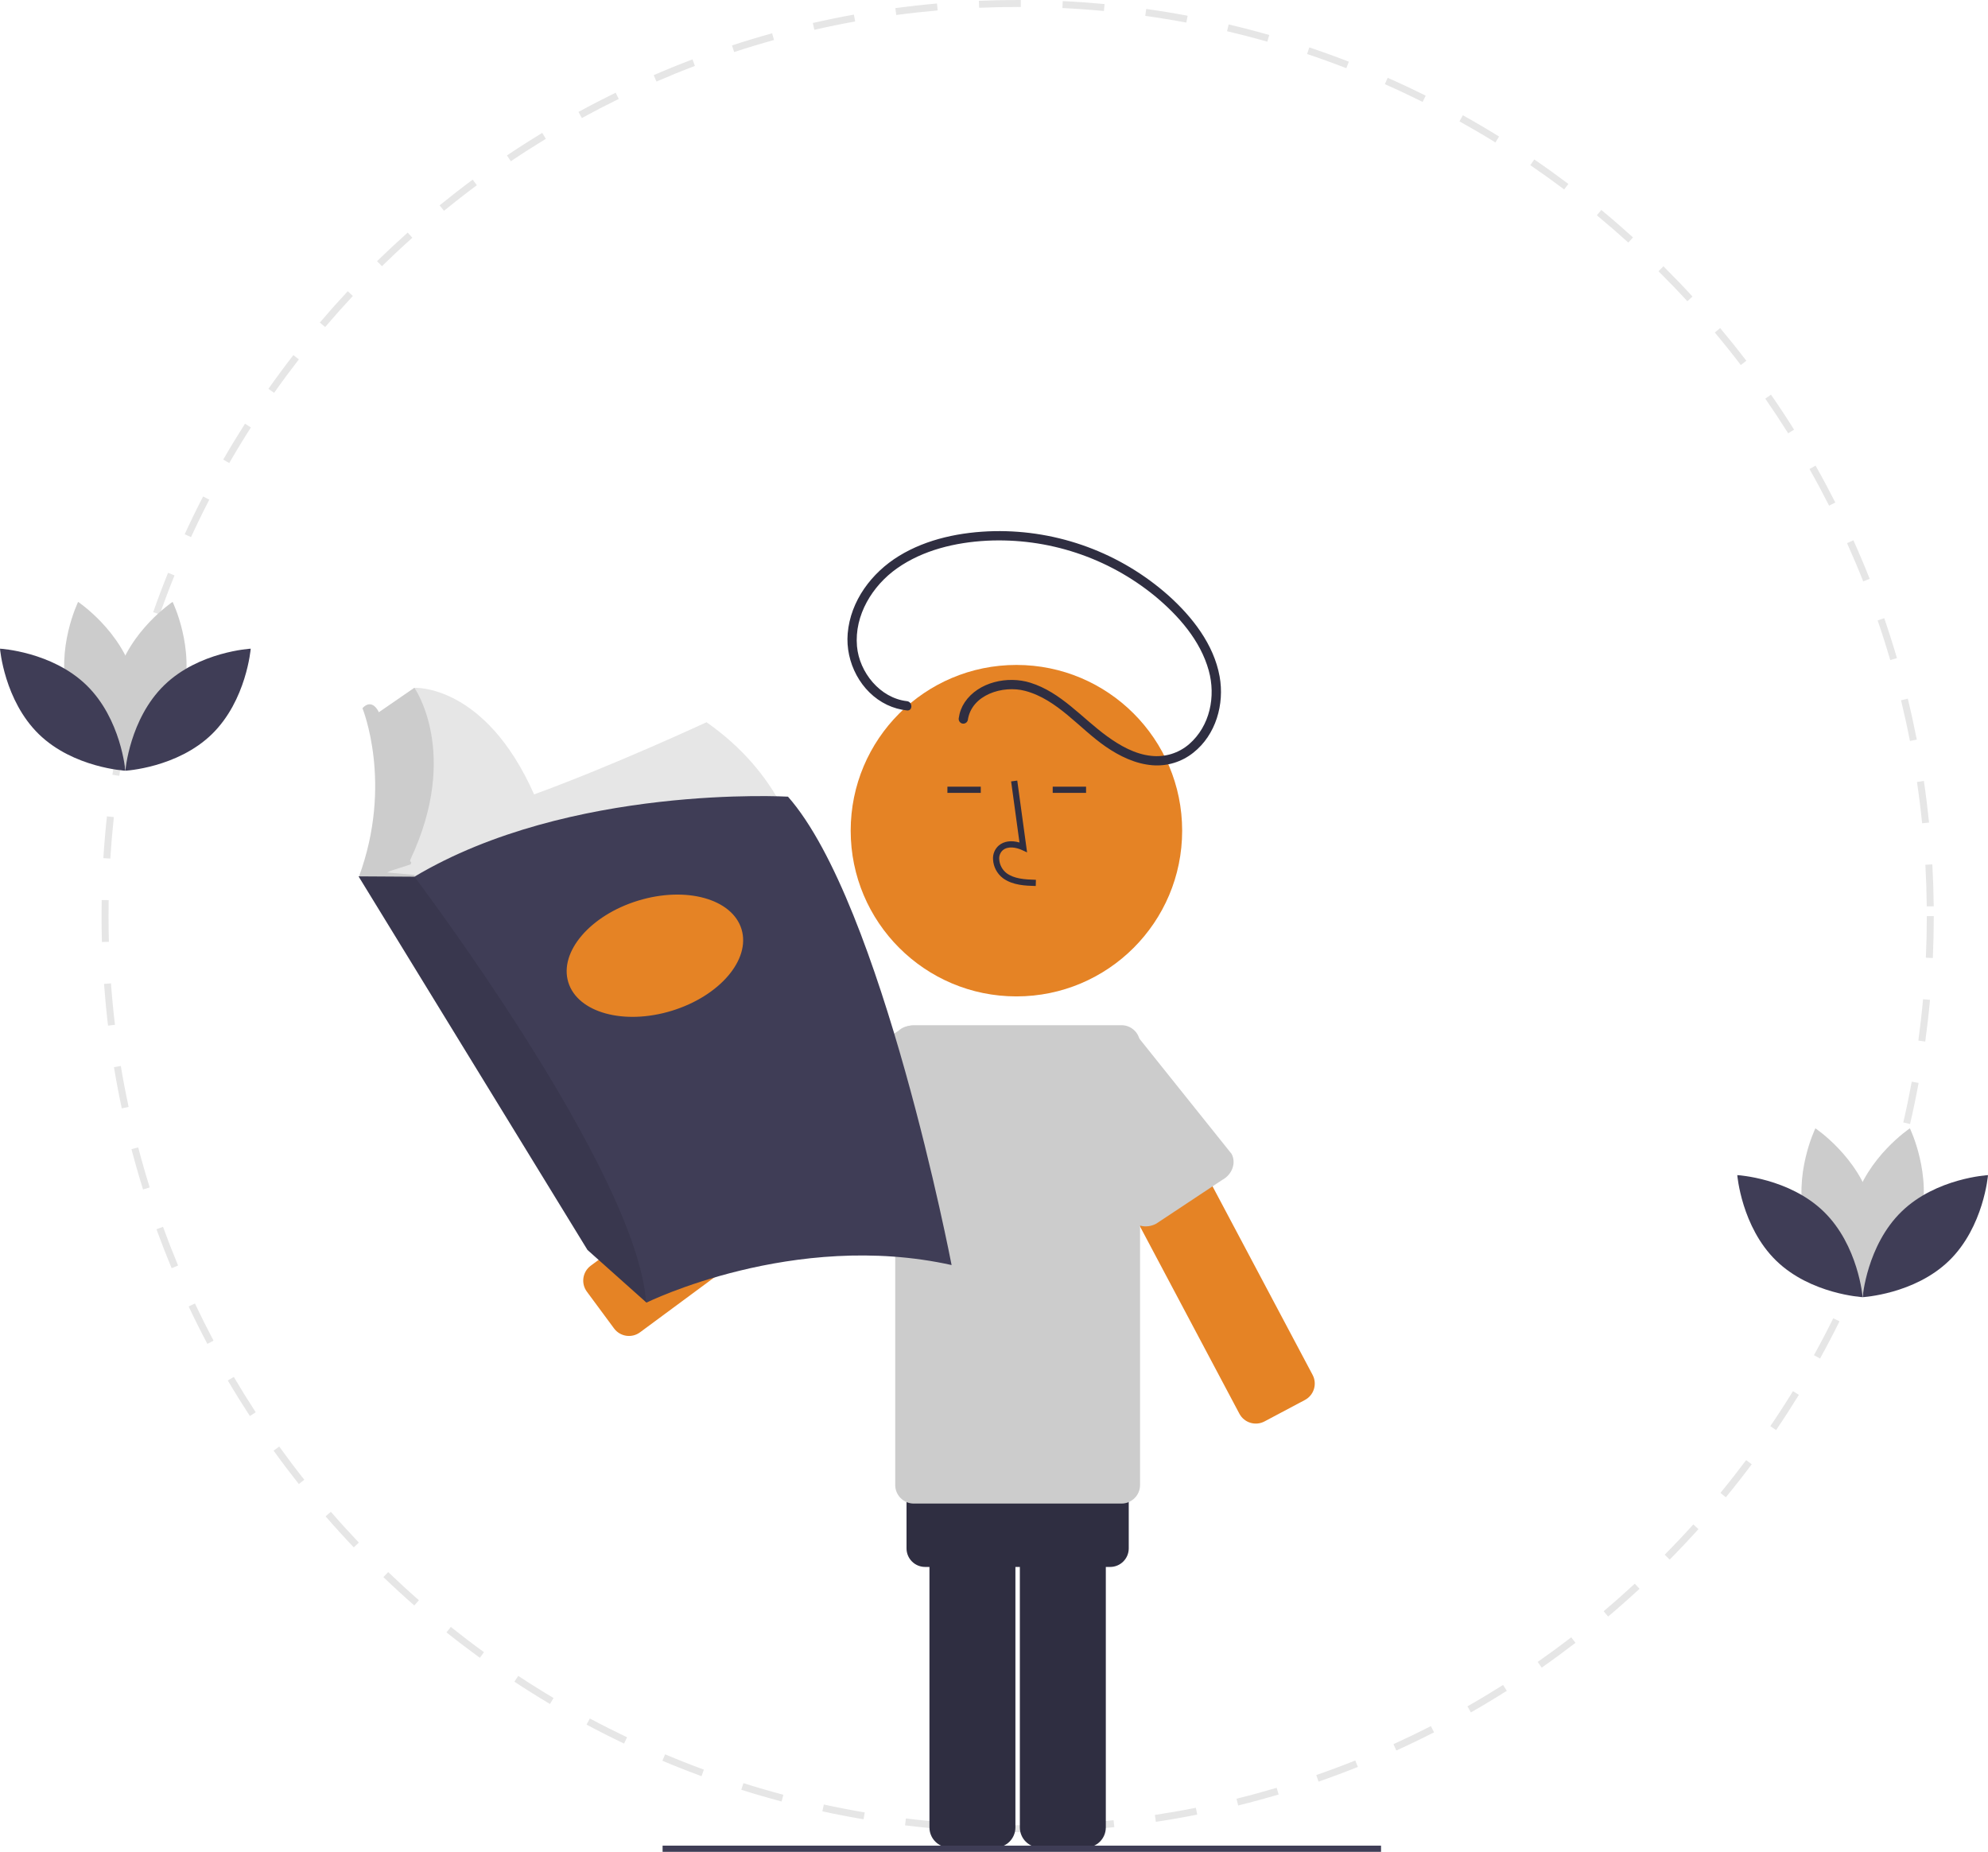
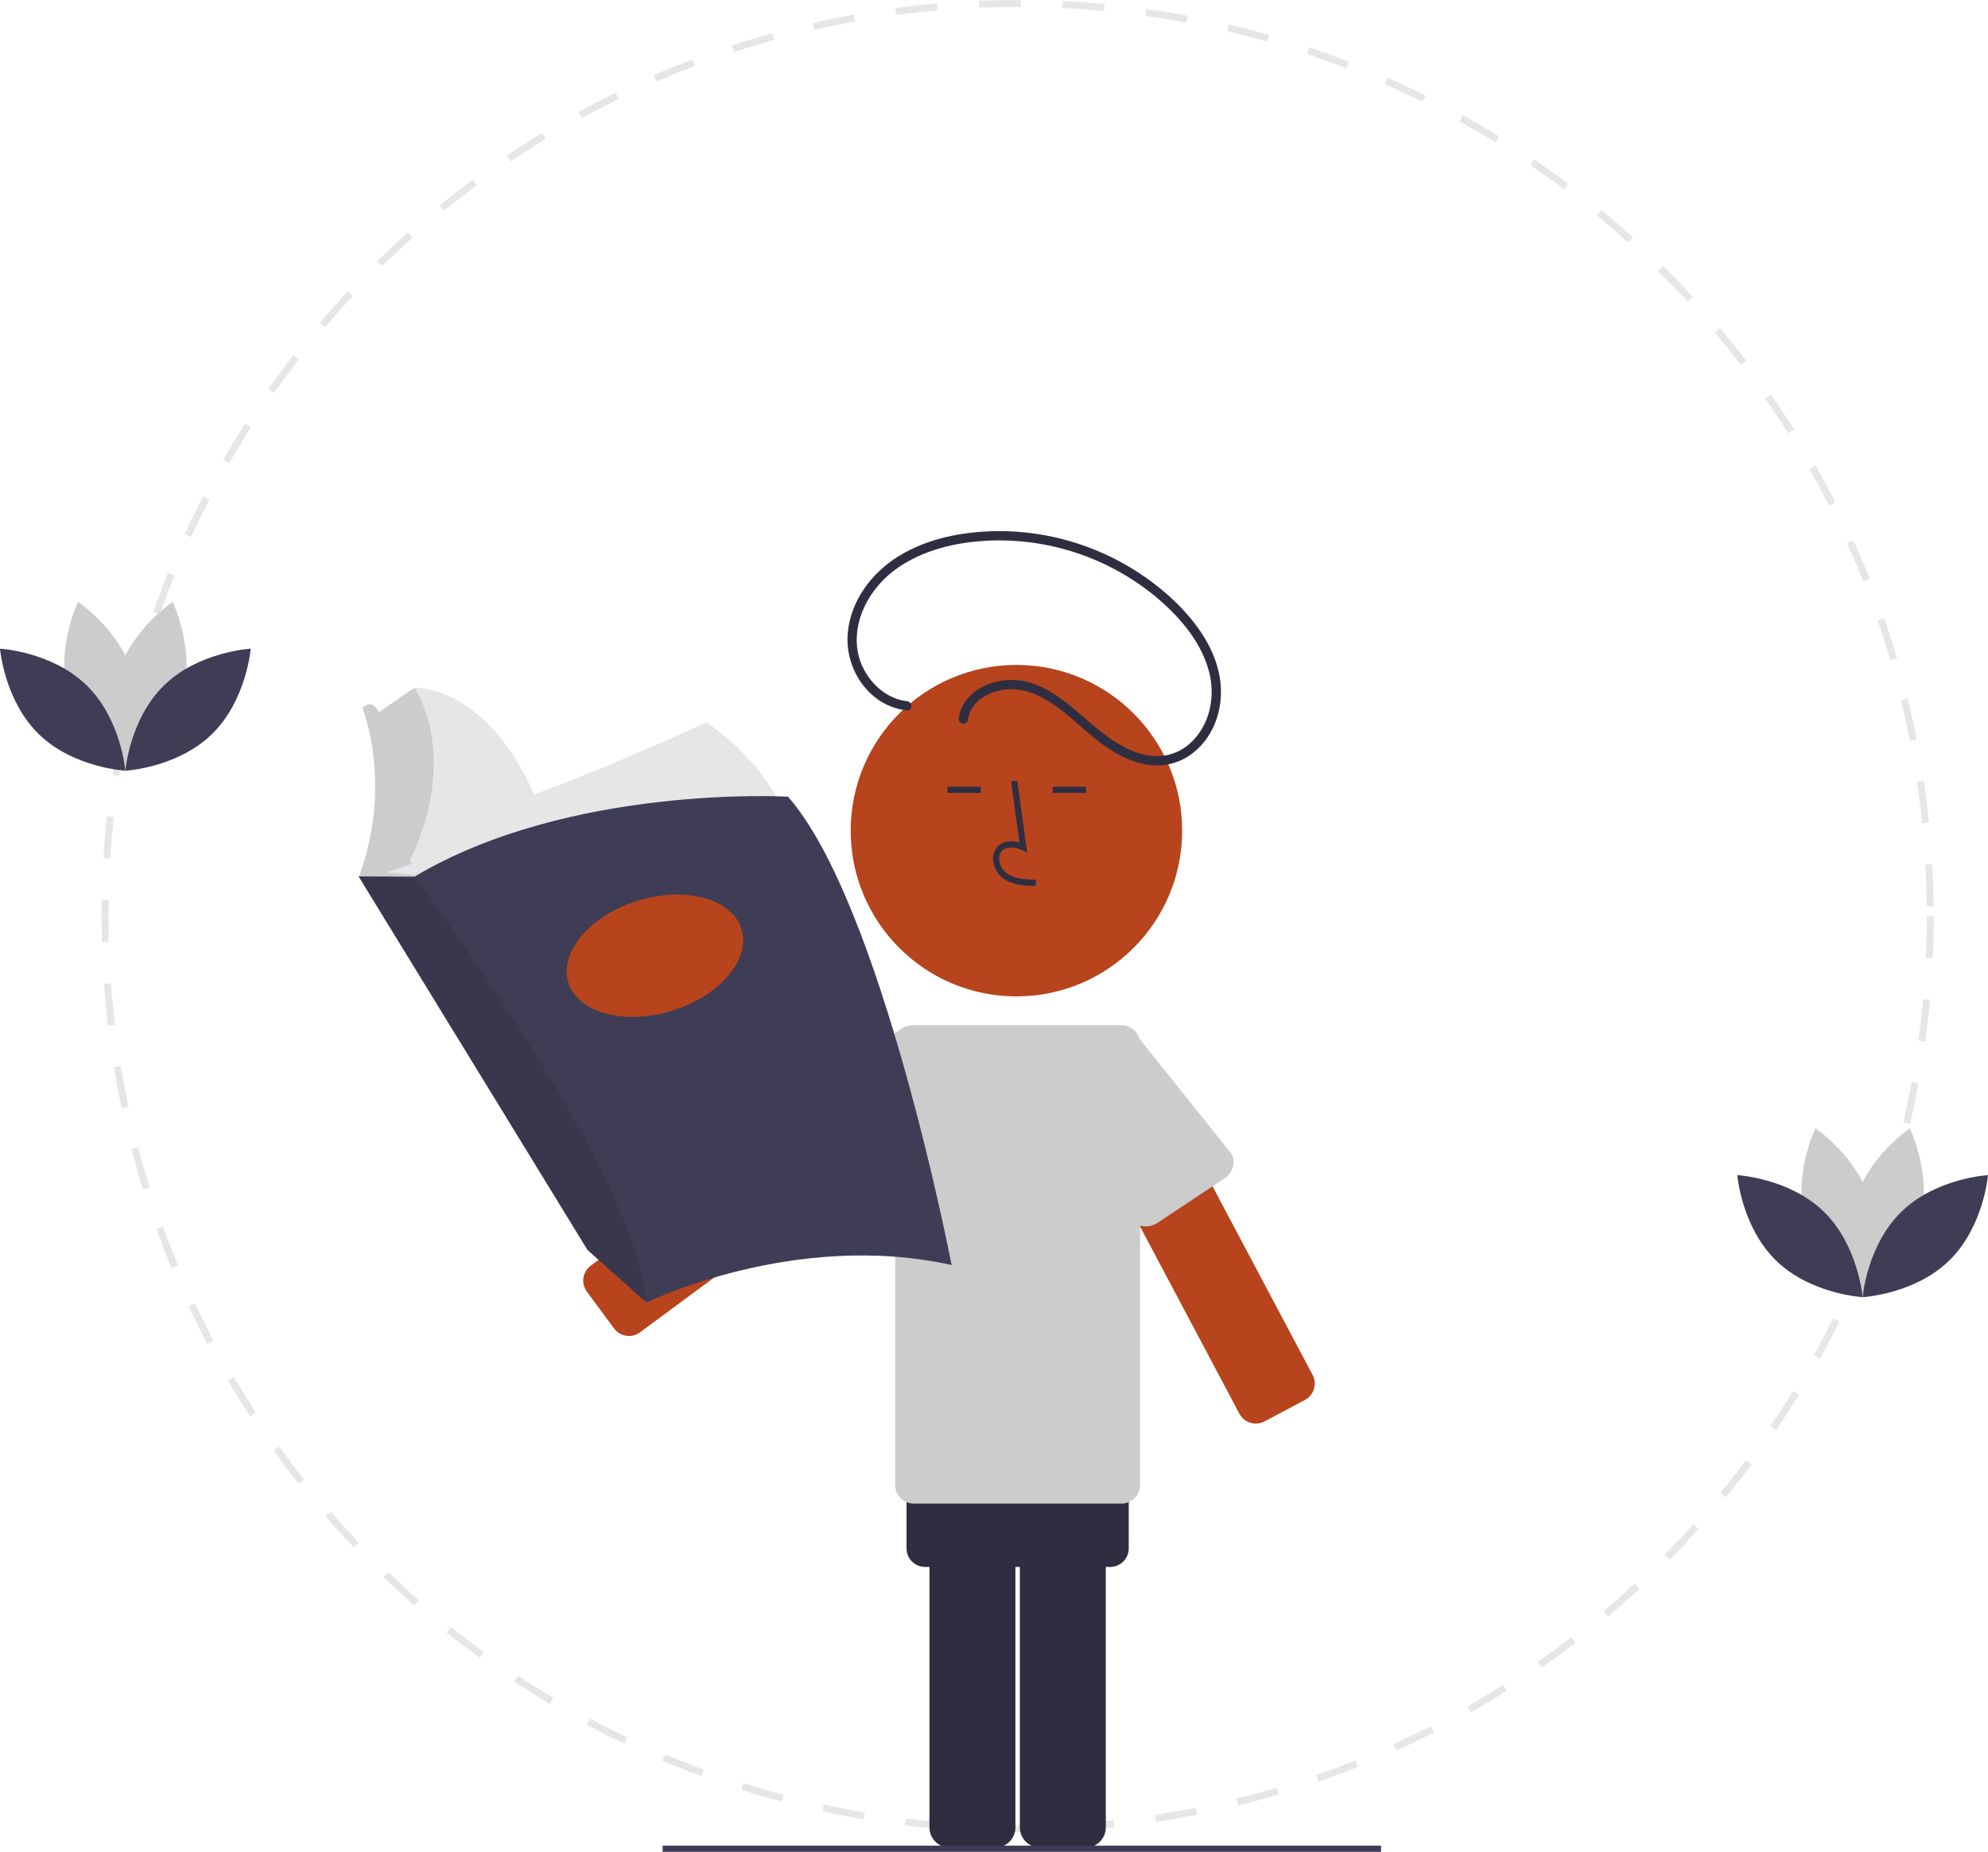
<svg xmlns="http://www.w3.org/2000/svg" id="ab52c5b6-5573-49f0-a2fe-42cb4f9f7e33" data-name="Layer 1" width="641.963" height="598" viewBox="0 0 641.963 598">
  <path d="M607.641,742.658c-3.121,0-6.273-.049-9.368-.146l.07-2.247c4.443.138,8.978.177,13.442.115l.031,2.25Q609.732,742.657,607.641,742.658Zm17.711-.522-.132-2.245c4.45-.263,8.957-.632,13.396-1.096l.235,2.236c-4.473.469-9.014.841-13.499,1.105Zm-40.601-.35c-4.487-.344-9.022-.794-13.478-1.341l.275-2.232c4.422.542,8.922.99,13.375,1.33Zm67.533-2.474-.337-2.223c4.421-.671,8.877-1.45,13.239-2.317l.438,2.206c-4.396.873-8.884,1.659-13.34,2.334Zm-94.412-.823c-4.433-.751-8.907-1.615-13.299-2.568l.477-2.199c4.358.947,8.798,1.804,13.197,2.548Zm120.973-4.456-.54-2.184c4.34-1.073,8.704-2.26,12.972-3.525l.639,2.157c-4.3,1.275-8.698,2.47-13.071,3.551Zm-147.438-1.29c-4.348-1.157-8.724-2.429-13.006-3.783l.678-2.144c4.249,1.343,8.592,2.606,12.906,3.752ZM704.808,726.33l-.738-2.124c4.211-1.464,8.447-3.047,12.592-4.706l.835,2.089c-4.175,1.671-8.444,3.266-12.688,4.741Zm-199.258-1.762c-4.223-1.552-8.472-3.227-12.629-4.978l.873-2.074c4.125,1.738,8.341,3.4,12.532,4.941Zm224.374-8.288-.931-2.048c4.045-1.838,8.11-3.8,12.083-5.831l1.024,2.004c-4.004,2.046-8.1,4.023-12.175,5.875ZM480.539,714.037c-4.059-1.934-8.134-3.992-12.109-6.116l1.06-1.984c3.946,2.108,7.989,4.15,12.017,6.07Zm273.455-10.061-1.114-1.953c3.879-2.213,7.751-4.54,11.506-6.916l1.202,1.9C761.804,699.402,757.903,701.748,753.994,703.976Zm-297.377-2.72c-3.861-2.297-7.728-4.719-11.492-7.198l1.238-1.878c3.735,2.461,7.572,4.864,11.404,7.143ZM776.854,689.514l-1.287-1.843c3.652-2.552,7.297-5.224,10.833-7.942l1.371,1.784C784.208,684.251,780.535,686.944,776.854,689.514Zm-342.875-3.168c-3.631-2.637-7.258-5.4-10.781-8.213l1.404-1.758c3.496,2.791,7.096,5.533,10.699,8.149Zm364.334-13.324-1.45-1.72c3.404-2.872,6.792-5.866,10.071-8.898L808.46,664.056C805.157,667.111,801.743,670.127,798.312,673.022Zm-385.509-3.583c-3.382-2.961-6.741-6.042-9.985-9.156l1.558-1.623c3.22,3.091,6.553,6.148,9.909,9.088Zm405.388-14.804-1.602-1.58c3.138-3.18,6.243-6.471,9.225-9.781l1.672,1.505c-3.005,3.336-6.133,6.651-9.295,9.855Zm-424.928-3.95c-3.103-3.262-6.167-6.635-9.107-10.022L385.855,639.188c2.918,3.362,5.959,6.708,9.038,9.945ZM836.324,634.51l-1.738-1.428c2.835-3.45,5.626-7.01,8.299-10.584l1.801,1.347C841.994,627.446,839.181,631.034,836.324,634.51Zm-460.808-4.271c-2.786-3.521-5.53-7.155-8.154-10.803l1.826-1.314c2.605,3.619,5.328,7.227,8.093,10.722Zm477.038-17.431-1.861-1.263c2.509-3.694,4.966-7.496,7.303-11.302l1.918,1.178C857.557,605.254,855.081,609.086,852.553,612.807Zm-492.843-4.532c-2.451-3.758-4.85-7.624-7.131-11.495l1.938-1.142c2.264,3.841,4.645,7.679,7.077,11.408Zm507.033-18.572-1.968-1.087c2.16-3.908,4.258-7.922,6.238-11.93l2.017.997C871.035,581.721,868.919,585.765,866.743,589.703Zm-520.761-4.73c-2.098-3.965-4.132-8.034-6.046-12.092l2.034-.96c1.9,4.027,3.918,8.065,6,12Zm532.775-19.59-2.061-.903c1.793-4.094,3.514-8.287,5.117-12.461l2.1.806c-1.615,4.207-3.35,8.432-5.156,12.558Zm-544.305-4.854c-1.725-4.139-3.376-8.374-4.908-12.587l2.115-.769c1.52,4.182,3.159,8.383,4.87,12.491ZM888.485,540.04l-2.135-.707c1.404-4.23,2.729-8.554,3.937-12.852l2.166.609c-1.218,4.331-2.554,8.689-3.968,12.951ZM325.21,535.11c-1.338-4.287-2.596-8.667-3.738-13.019l2.176-.571c1.133,4.319,2.381,8.666,3.709,12.92Zm570.607-21.141-2.191-.51c1.007-4.336,1.928-8.764,2.737-13.158l2.212.406c-.815,4.43-1.743,8.891-2.758,13.262ZM318.339,508.914c-.938-4.394-1.787-8.87-2.523-13.307l2.219-.369c.731,4.404,1.574,8.846,2.505,13.206ZM900.72,487.336l-2.23-.305c.605-4.406,1.116-8.899,1.519-13.354l2.241.202c-.406,4.491-.921,9.017-1.53,13.457Zm-586.814-5.136c-.531-4.453-.966-8.989-1.295-13.48l2.244-.165c.326,4.459.758,8.959,1.285,13.379Zm589.26-21.832-2.247-.101c.2-4.458.302-8.979.302-13.437h2.25c0,4.493-.102,9.048-.304,13.539ZM311.929,455.191c-.077-2.758-.116-5.572-.116-8.363q0-2.597.044-5.184l2.25.04q-.045,2.567-.044,5.144c.001,2.769.04,5.563.115,8.301Zm589.275-11.501c-.046-4.46-.195-8.981-.443-13.437l2.245-.125c.249,4.49.4,9.045.447,13.539Zm-586.563-15.436-2.245-.141c.281-4.495.668-9.035,1.151-13.494l2.236.242C315.304,419.288,314.92,423.793,314.641,428.254ZM899.709,416.854c-.449-4.435-1.008-8.922-1.661-13.338l2.226-.328c.657,4.449,1.22,8.971,1.674,13.439Zm-582.175-15.318-2.223-.344c.689-4.45,1.49-8.936,2.38-13.334l2.205.446C319.013,392.669,318.218,397.121,317.535,401.536Zm578.243-11.266c-.858-4.388-1.826-8.806-2.878-13.129l2.186-.532c1.06,4.356,2.035,8.808,2.9,13.229ZM322.863,375.197l-2.182-.547c1.092-4.357,2.302-8.75,3.596-13.059l2.154.647C325.148,366.513,323.947,370.873,322.863,375.197ZM889.42,364.158c-1.254-4.283-2.625-8.592-4.074-12.808l2.127-.732c1.461,4.248,2.843,8.591,4.107,12.907Zm-558.812-14.735-2.122-.746c1.495-4.253,3.109-8.526,4.798-12.7l2.086.844c-1.676,4.142-3.278,8.383-4.761,12.603ZM880.684,338.743c-1.641-4.14-3.399-8.295-5.224-12.35l2.052-.924c1.84,4.086,3.611,8.273,5.264,12.444ZM340.704,324.455l-2.044-.939c1.879-4.092,3.879-8.195,5.944-12.196l1.999,1.031C344.553,316.322,342.569,320.394,340.704,324.455Zm528.97-10.164c-2.013-3.971-4.147-7.951-6.34-11.827l1.957-1.108c2.211,3.906,4.36,7.916,6.389,11.918Zm-516.622-13.756-1.95-1.123c2.244-3.897,4.611-7.797,7.035-11.593l1.896,1.211c-2.405,3.767-4.754,7.638-6.981,11.505Zm503.406-9.601c-2.377-3.784-4.866-7.554-7.398-11.205l1.848-1.282c2.552,3.679,5.061,7.478,7.455,11.291ZM367.532,277.86l-1.839-1.296c2.593-3.678,5.305-7.344,8.061-10.897l1.777,1.379C372.797,270.572,370.105,274.21,367.532,277.86Zm473.623-8.99c-2.711-3.551-5.534-7.081-8.393-10.491l1.725-1.445c2.88,3.437,5.725,6.993,8.457,10.571ZM384.014,256.611l-1.712-1.459c2.91-3.418,5.944-6.821,9.016-10.113l1.644,1.535C389.913,249.841,386.903,253.218,384.014,256.611Zm439.885-8.333c-3.022-3.289-6.157-6.55-9.316-9.689L816.169,236.993c3.183,3.164,6.341,6.449,9.386,9.763Zm-421.545-11.32-1.573-1.608c3.217-3.147,6.546-6.258,9.893-9.247l1.498,1.678C408.85,230.747,405.547,233.834,402.354,236.958Zm402.482-7.626c-3.312-3.004-6.731-5.966-10.163-8.805l1.435-1.733c3.457,2.86,6.903,5.845,10.24,8.872ZM422.396,219.06l-1.42-1.744c3.479-2.833,7.075-5.628,10.688-8.306l1.34,1.807C429.418,213.475,425.849,216.248,422.396,219.06Zm361.723-6.869c-3.573-2.691-7.25-5.331-10.927-7.847l1.27-1.856c3.706,2.535,7.41,5.195,11.011,7.906ZM443.973,203.068l-1.256-1.866c3.724-2.506,7.557-4.959,11.395-7.294l1.169,1.922C451.473,198.147,447.669,200.582,443.973,203.068Zm317.942-6.064c-3.802-2.353-7.706-4.646-11.603-6.818l1.094-1.965c3.928,2.188,7.862,4.5,11.693,6.87Zm-295.009-7.885-1.08-1.974c3.94-2.156,7.979-4.247,12.006-6.217l.989,2.021c-3.996,1.955-8.005,4.03-11.915,6.17Zm271.499-5.212c-4.003-1.994-8.103-3.921-12.187-5.726l.91-2.057c4.116,1.819,8.248,3.761,12.282,5.77Zm-247.403-6.574-.894-2.064c4.117-1.784,8.329-3.496,12.517-5.087l.799,2.104C499.266,173.864,495.087,175.562,491.001,177.333Zm222.773-4.313c-4.165-1.615-8.428-3.156-12.672-4.58l.716-2.133c4.275,1.435,8.571,2.988,12.769,4.616Zm-197.68-5.215-.701-2.138c4.275-1.402,8.637-2.721,12.964-3.921l.601,2.167C524.665,165.104,520.337,166.413,516.095,167.804Zm172.17-3.345c-4.291-1.223-8.667-2.362-13.007-3.385l.516-2.189c4.374,1.031,8.783,2.179,13.108,3.411Zm-146.274-3.842-.501-2.193c4.383-1.001,8.848-1.914,13.269-2.711l.4,2.213C550.77,158.719,546.34,159.624,541.99,160.618Zm120.117-2.325c-4.381-.822-8.843-1.554-13.263-2.174l.312-2.228c4.454.626,8.951,1.363,13.366,2.191Zm-93.67-2.448-.298-2.23c4.453-.594,8.982-1.094,13.461-1.484l.196,2.241C577.351,154.759,572.858,155.255,568.437,155.845Zm67.058-1.291c-4.431-.417-8.941-.739-13.407-.955l.11-2.247c4.498.218,9.043.542,13.508.963Zm-40.285-1.045-.094-2.247c4.135-.172,8.348-.26,12.526-.261l1.018.002-.007,2.25-1.012-.002C603.496,153.251,599.313,153.338,595.21,153.509Z" transform="translate(-279.0186 -151)" fill="#e6e6e6" />
  <path d="M608.349,741.121V618.107a6.508,6.508,0,0,1,6.5-6.5h14.76a6.508,6.508,0,0,1,6.5,6.5V741.121a6.508,6.508,0,0,1-6.5,6.5H614.849A6.508,6.508,0,0,1,608.349,741.121Z" transform="translate(-279.0186 -151)" fill="#2f2e41" />
  <path d="M579.156,741.121V618.107a6.508,6.508,0,0,1,6.5-6.5H600.416a6.508,6.508,0,0,1,6.5,6.5V741.121a6.508,6.508,0,0,1-6.5,6.5H585.656A6.508,6.508,0,0,1,579.156,741.121Z" transform="translate(-279.0186 -151)" fill="#2f2e41" />
  <rect x="292.734" y="426.494" width="71.76" height="79.506" rx="6" fill="#2f2e41" />
  <path d="M507.168,384.226s-30.159,14.01-55.68,23.302c-15.837-35.751-38.653-34.413-38.653-34.413l-13.832,9.524,2.494,14.286-.68,23.356-3.628,12.245,5.206.941,2.941.533.443-.401a30.219,30.219,0,0,0-.881,8.904l130.841-20.408S531.204,401.006,507.168,384.226Z" transform="translate(-279.0186 -151)" fill="#e6e6e6" />
-   <rect x="513.827" y="466.41" width="26.76" height="135.014" rx="6" transform="translate(132.1563 1124.235) rotate(-126.4665)" fill="#e58325" />
-   <rect x="648.848" y="479.41" width="26.76" height="135.014" rx="6" transform="translate(-458.1276 223.2418) rotate(-27.95414)" fill="#e58325" />
+   <rect x="513.827" y="466.41" width="26.76" height="135.014" rx="6" transform="translate(132.1563 1124.235) rotate(-126.4665)" fill="#b7441c" />
+   <rect x="648.848" y="479.41" width="26.76" height="135.014" rx="6" transform="translate(-458.1276 223.2418) rotate(-27.95414)" fill="#b7441c" />
  <path d="M673.651,532.053l-21.293,14.116c-3.254,1.727-7.151.754-8.704-2.173l-23.515-44.311c-1.553-2.927-.175-6.7,3.079-8.426l14.493-7.691c3.254-1.727,7.151-.754,8.704,2.173l30.315,37.887C678.283,526.553,676.904,530.326,673.651,532.053Z" transform="translate(-279.0186 -151)" fill="#ccc" />
  <path d="M528.551,519.072l13.839,18.379a6,6,0,0,0,8.481.269l36.576-34.331a6,6,0,0,0,.269-8.481L577.615,484.146a6,6,0,0,0-8.481-.269L528.819,510.591A6,6,0,0,0,528.551,519.072Z" transform="translate(-279.0186 -151)" fill="#ccc" />
  <rect x="289.083" y="331.059" width="79.062" height="154.476" rx="6" fill="#ccc" />
-   <circle cx="328.222" cy="268.242" r="53.519" fill="#e58325" />
+   <circle cx="328.222" cy="268.242" r="53.519" fill="#b7441c" />
  <path d="M613.479,437.111c-3.307-.093-7.422-.208-10.589-2.522a8.131,8.131,0,0,1-3.2-6.073,5.47,5.47,0,0,1,1.86-4.492c1.654-1.398,4.072-1.729,6.678-.961l-2.699-19.727,1.982-.271,3.172,23.19-1.654-.759c-1.917-.881-4.551-1.328-6.188.055a3.514,3.514,0,0,0-1.152,2.895,6.146,6.146,0,0,0,2.381,4.528c2.464,1.801,5.745,2.034,9.466,2.138Z" transform="translate(-279.0186 -151)" fill="#2f2e41" />
  <rect x="305.939" y="254.037" width="10.771" height="2" fill="#2f2e41" />
  <rect x="339.939" y="254.037" width="10.771" height="2" fill="#2f2e41" />
  <path d="M571.885,377.419c-8.674-.989-15.392-9.3-16.13-17.733-.878-10.032,4.965-19.56,12.98-25.19,8.382-5.887,18.826-8.346,28.93-8.887A79.51,79.51,0,0,1,652.013,343.523c7.571,6.288,14.643,14.299,17.323,23.974,2.328,8.403.433,17.922-6.325,23.807a15.976,15.976,0,0,1-12.26,3.775c-5.244-.544-10.082-3.302-14.27-6.347-8.147-5.923-14.835-14.175-24.76-17.271-7.278-2.27-16.722-.272-21.169,6.309a11.979,11.979,0,0,0-1.913,5.019,1.553,1.553,0,0,0,1.048,1.845,1.509,1.509,0,0,0,1.845-1.048c1.168-8.289,11.36-11.383,18.513-9.489,10.429,2.76,17.429,12.066,25.985,17.979,4.499,3.109,9.615,5.594,15.132,6.04a18.791,18.791,0,0,0,13.203-4.056c7.31-5.772,10.105-15.699,8.489-24.637-1.872-10.35-8.838-19.221-16.482-26.089a82.447,82.447,0,0,0-56.344-20.814c-10.574.243-21.606,2.426-30.715,8.014-8.836,5.421-15.665,14.49-16.558,25.032-.786,9.279,4.193,18.984,12.738,23.049a19.949,19.949,0,0,0,6.392,1.804c1.915.218,1.899-2.783,0-3Z" transform="translate(-279.0186 -151)" fill="#2f2e41" />
  <path d="M405.238,432.186l6.349-2.041c.68-1.304-.565-.467.029-1.735,16.064-34.271,1.218-55.296,1.218-55.296L401.35,381.022c-.028-.065-.051-.132-.08-.198 0,0-2.041-4.535-5.215-1.134,0,0,9.977,24.264-1.134,54.423l12.925,5.896,4.989-5.896.113-.567-8.928-.812Z" transform="translate(-279.0186 -151)" fill="#ccc" />
  <path d="M586.307,559.512c-51.021-11.338-98.528,12.132-98.528,12.132l-.129-.116L468.731,554.637,394.807,434l18.028.113c50.114-29.932,120.637-25.851,120.637-25.851C563.858,442.73,586.307,559.512,586.307,559.512Z" transform="translate(-279.0186 -151)" fill="#3f3d56" />
  <path d="M487.65,571.529,468.731,554.637,394.807,434l18.028.113S484.686,529.011,487.65,571.529Z" transform="translate(-279.0186 -151)" opacity="0.1" style="isolation:isolate" />
-   <ellipse cx="490.501" cy="459.624" rx="29.252" ry="18.594" transform="translate(-392.2349 13.03807) rotate(-17.05185)" fill="#e58325" />
+   <ellipse cx="490.501" cy="459.624" rx="29.252" ry="18.594" transform="translate(-392.2349 13.03807) rotate(-17.05185)" fill="#b7441c" />
  <path d="M338.03,375.508c-4.074,15.059-18.028,24.386-18.028,24.386s-7.349-15.089-3.275-30.149,18.028-24.386,18.028-24.386S342.104,360.449,338.03,375.508Z" transform="translate(-279.0186 -151)" fill="#ccc" />
  <path d="M300.97,375.508c4.074,15.059,18.028,24.386,18.028,24.386s7.349-15.089,3.275-30.149-18.028-24.386-18.028-24.386S296.896,360.449,300.97,375.508Z" transform="translate(-279.0186 -151)" fill="#ccc" />
  <path d="M306.956,372.271c11.179,10.882,12.544,27.61,12.544,27.61s-16.759-.915-27.937-11.797-12.544-27.61-12.544-27.61S295.777,361.389,306.956,372.271Z" transform="translate(-279.0186 -151)" fill="#3f3d56" />
  <path d="M332.044,372.271c-11.179,10.882-12.544,27.61-12.544,27.61s16.759-.915,27.937-11.797,12.544-27.61,12.544-27.61S343.223,361.389,332.044,372.271Z" transform="translate(-279.0186 -151)" fill="#3f3d56" />
  <path d="M899.03,545.508c-4.074,15.059-18.028,24.386-18.028,24.386s-7.349-15.089-3.275-30.149,18.028-24.386,18.028-24.386S903.104,530.449,899.03,545.508Z" transform="translate(-279.0186 -151)" fill="#ccc" />
  <path d="M861.97,545.508c4.074,15.059,18.028,24.386,18.028,24.386s7.349-15.089,3.275-30.149-18.028-24.386-18.028-24.386S857.896,530.449,861.97,545.508Z" transform="translate(-279.0186 -151)" fill="#ccc" />
  <path d="M867.956,542.271c11.179,10.882,12.544,27.61,12.544,27.61s-16.759-.915-27.937-11.797-12.544-27.61-12.544-27.61S856.777,531.389,867.956,542.271Z" transform="translate(-279.0186 -151)" fill="#3f3d56" />
  <path d="M893.044,542.271c-11.179,10.882-12.544,27.61-12.544,27.61s16.759-.915,27.937-11.797,12.544-27.61,12.544-27.61S904.223,531.389,893.044,542.271Z" transform="translate(-279.0186 -151)" fill="#3f3d56" />
  <rect x="213.963" y="596" width="232" height="2" fill="#3f3d56" />
</svg>
